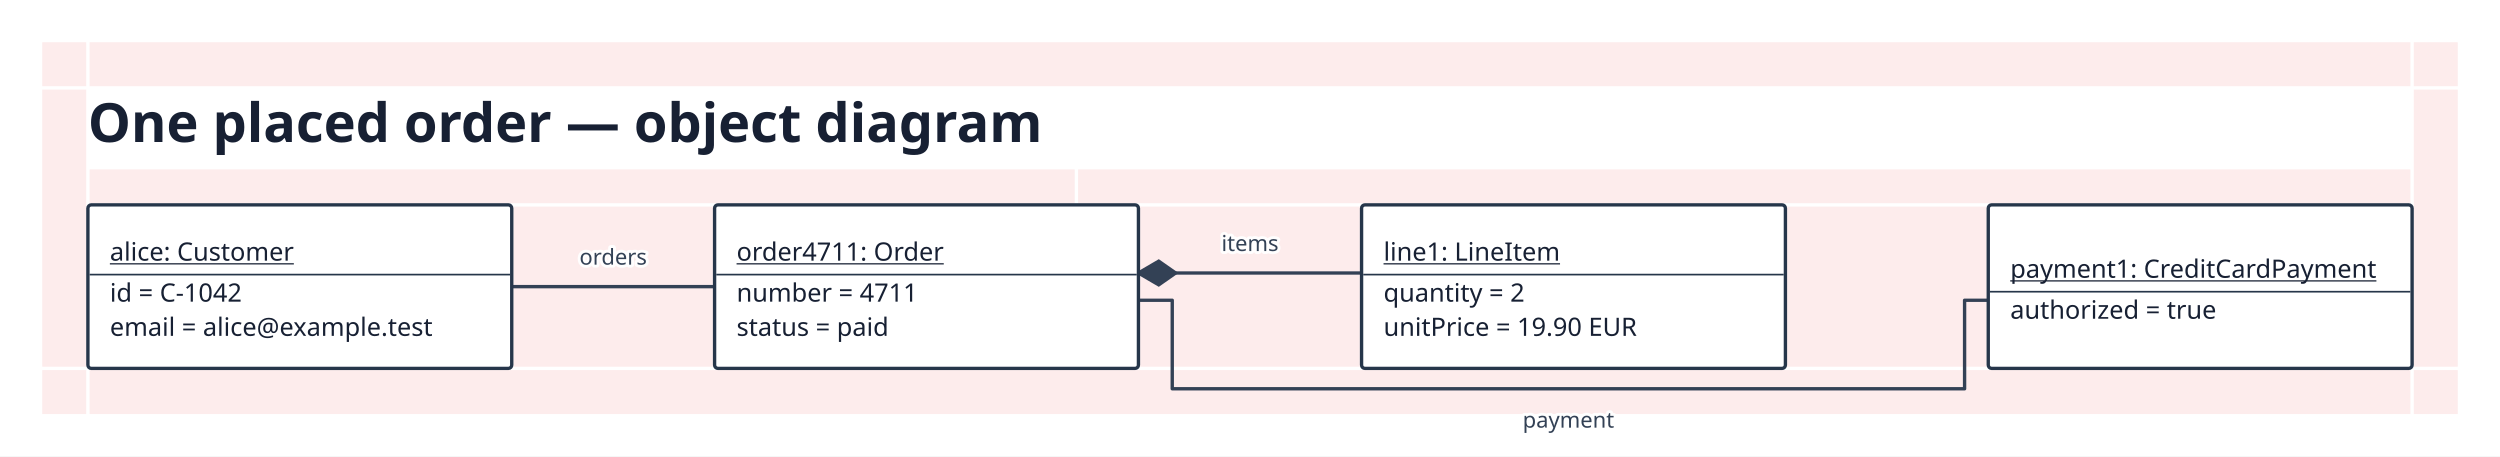
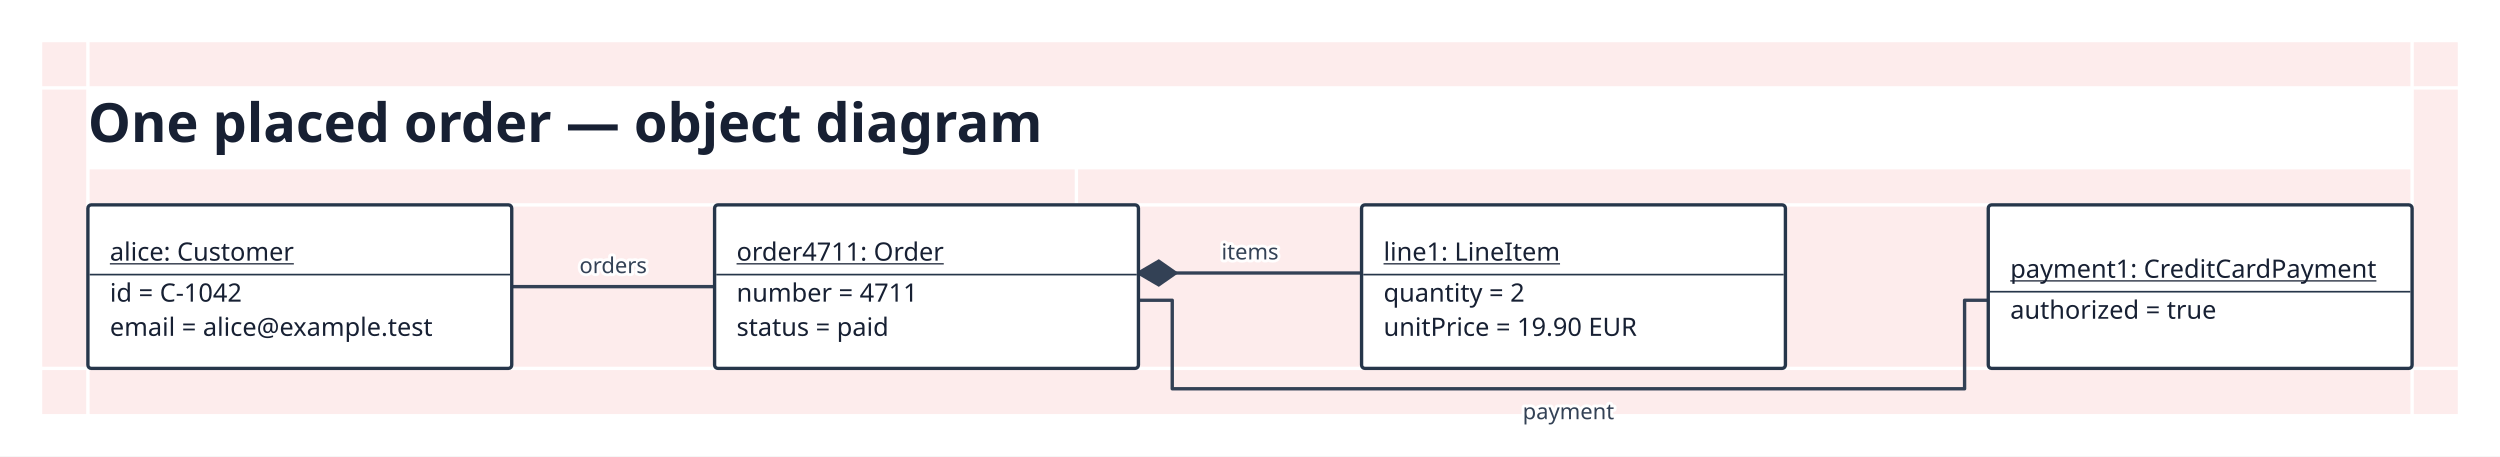
<svg xmlns="http://www.w3.org/2000/svg" width="1479" height="270" viewBox="0 0 1479 270" role="img" aria-label="uml-object-example">
  <rect width="100%" height="100%" fill="#ffffff" />
  <g id="boundaries" />
  <g id="routing-regions">
    <rect data-routing-region="mesh:padding:$root:top" data-region-kind="padding" data-materialized="false" data-authored="false" x="53" y="25" width="1373" height="26" fill="#ef4444" fill-opacity="0.1" />
    <rect data-routing-region="mesh:padding:$root:right" data-region-kind="padding" data-materialized="false" data-authored="false" x="1428" y="53" width="26" height="163.95" fill="#ef4444" fill-opacity="0.1" />
    <rect data-routing-region="mesh:padding:$root:bottom" data-region-kind="padding" data-materialized="false" data-authored="false" x="53" y="218.95" width="1373" height="26" fill="#ef4444" fill-opacity="0.1" />
    <rect data-routing-region="mesh:padding:$root:left" data-region-kind="padding" data-materialized="false" data-authored="false" x="25" y="53" width="26" height="163.95" fill="#ef4444" fill-opacity="0.1" />
    <rect data-routing-region="mesh:corner:$root:top-left" data-region-kind="corner" data-materialized="true" data-authored="false" x="25" y="25" width="26" height="26" fill="#ef4444" fill-opacity="0.1" />
    <rect data-routing-region="mesh:corner:$root:top-right" data-region-kind="corner" data-materialized="true" data-authored="false" x="1428" y="25" width="26" height="26" fill="#ef4444" fill-opacity="0.1" />
    <rect data-routing-region="mesh:corner:$root:bottom-right" data-region-kind="corner" data-materialized="true" data-authored="false" x="1428" y="218.95" width="26" height="26" fill="#ef4444" fill-opacity="0.1" />
    <rect data-routing-region="mesh:corner:$root:bottom-left" data-region-kind="corner" data-materialized="true" data-authored="false" x="25" y="218.95" width="26" height="26" fill="#ef4444" fill-opacity="0.1" />
    <rect data-routing-region="mesh:gap:$root:0" data-region-kind="gap" data-materialized="false" data-authored="false" x="53" y="100.2" width="582.8" height="20" fill="#ef4444" fill-opacity="0.1" />
    <rect data-routing-region="mesh:gap:$root:0:access-0" data-region-kind="gap" data-materialized="false" data-authored="false" x="637.8" y="100.2" width="788.2" height="20" fill="#ef4444" fill-opacity="0.1" />
    <rect data-routing-region="mesh:gap:instances:0" data-region-kind="gap" data-materialized="true" data-authored="false" x="303.75" y="122.2" width="118" height="94.75" fill="#ef4444" fill-opacity="0.1" />
    <rect data-routing-region="mesh:gap:instances:1" data-region-kind="gap" data-materialized="true" data-authored="false" x="674.5" y="122.2" width="130" height="94.75" fill="#ef4444" fill-opacity="0.1" />
    <rect data-routing-region="mesh:gap:instances:2" data-region-kind="gap" data-materialized="true" data-authored="false" x="1057.25" y="122.2" width="118" height="94.75" fill="#ef4444" fill-opacity="0.1" />
  </g>
  <g id="sharing-debug" />
  <g id="corridor-dividers" />
  <g id="lines">
    <g data-line="alice-order">
      <polyline points="302.75,169.575 422.75,169.575" fill="none" stroke="#334155" stroke-width="2" stroke-linejoin="round" stroke-linecap="round" />
    </g>
    <g data-line="order-line">
      <polyline points="673.5,161.512 805.5,161.512" fill="none" stroke="#334155" stroke-width="2" stroke-linejoin="round" stroke-linecap="round" />
      <polygon points="673.5,161.512 685.5,154.512 695.5,161.512 685.5,168.512" fill="#334155" stroke="#334155" stroke-width="2" />
    </g>
    <g data-line="order-payment">
      <polyline points="673.5,177.637 693.5,177.637 693.5,230 1162.25,230 1162.25,177.637 1176.25,177.637" fill="none" stroke="#334155" stroke-width="2" stroke-linejoin="round" stroke-linecap="round" />
    </g>
  </g>
  <g id="objects">
    <rect x="52" y="121.2" width="250.75" height="96.75" rx="2" fill="#ffffff" stroke="#26364a" stroke-width="2" />
    <rect x="422.75" y="121.2" width="250.75" height="96.75" rx="2" fill="#ffffff" stroke="#26364a" stroke-width="2" />
    <rect x="805.5" y="121.2" width="250.75" height="96.75" rx="2" fill="#ffffff" stroke="#26364a" stroke-width="2" />
    <rect x="1176.25" y="121.2" width="250.75" height="96.75" rx="2" fill="#ffffff" stroke="#26364a" stroke-width="2" />
  </g>
  <g id="ports" />
  <g id="text">
    <text x="52" y="84" text-anchor="start" fill="#172033" font-family="ui-rounded, 'Comic Sans MS', sans-serif" font-size="32" font-weight="700">One placed order — object diagram</text>
    <text x="65" y="154.2" text-anchor="start" fill="#172033" font-family="ui-rounded, 'Comic Sans MS', sans-serif" font-size="15" font-weight="450" text-decoration="underline">alice: Customer</text>
    <path d="M 53 162.45 H 301.75" stroke="#26364a" stroke-width="1" />
    <text x="65" y="178.45" text-anchor="start" fill="#172033" font-family="ui-rounded, 'Comic Sans MS', sans-serif" font-size="15" font-weight="450">id = C-1042</text>
    <text x="65" y="198.7" text-anchor="start" fill="#172033" font-family="ui-rounded, 'Comic Sans MS', sans-serif" font-size="15" font-weight="450">email = alice@example.test</text>
    <text x="435.75" y="154.2" text-anchor="start" fill="#172033" font-family="ui-rounded, 'Comic Sans MS', sans-serif" font-size="15" font-weight="450" text-decoration="underline">order4711: Order</text>
    <path d="M 423.75 162.45 H 672.5" stroke="#26364a" stroke-width="1" />
    <text x="435.75" y="178.45" text-anchor="start" fill="#172033" font-family="ui-rounded, 'Comic Sans MS', sans-serif" font-size="15" font-weight="450">number = 4711</text>
    <text x="435.75" y="198.7" text-anchor="start" fill="#172033" font-family="ui-rounded, 'Comic Sans MS', sans-serif" font-size="15" font-weight="450">status = paid</text>
    <text x="818.5" y="154.2" text-anchor="start" fill="#172033" font-family="ui-rounded, 'Comic Sans MS', sans-serif" font-size="15" font-weight="450" text-decoration="underline">line1: LineItem</text>
    <path d="M 806.5 162.45 H 1055.25" stroke="#26364a" stroke-width="1" />
    <text x="818.5" y="178.45" text-anchor="start" fill="#172033" font-family="ui-rounded, 'Comic Sans MS', sans-serif" font-size="15" font-weight="450">quantity = 2</text>
    <text x="818.5" y="198.7" text-anchor="start" fill="#172033" font-family="ui-rounded, 'Comic Sans MS', sans-serif" font-size="15" font-weight="450">unitPrice = 19.90 EUR</text>
    <text x="1189.25" y="164.325" text-anchor="start" fill="#172033" font-family="ui-rounded, 'Comic Sans MS', sans-serif" font-size="15" font-weight="450" text-decoration="underline">payment1: CreditCardPayment</text>
    <path d="M 1177.25 172.575 H 1426" stroke="#26364a" stroke-width="1" />
    <text x="1189.25" y="188.575" text-anchor="start" fill="#172033" font-family="ui-rounded, 'Comic Sans MS', sans-serif" font-size="15" font-weight="450">authorized = true</text>
    <g data-line-label="alice-order">
-       <text x="362.75" y="156.575" text-anchor="middle" font-family="ui-rounded, sans-serif" font-size="13" fill="#334155" stroke="#ffffff" stroke-opacity=".92" stroke-width="3.5" stroke-linejoin="round" paint-order="stroke fill">orders</text>
+       <text x="362.75" y="161.575" text-anchor="middle" font-family="ui-rounded, sans-serif" font-size="13" fill="#334155" stroke="#ffffff" stroke-opacity=".92" stroke-width="3.5" stroke-linejoin="round" paint-order="stroke fill">orders</text>
    </g>
    <g data-line-label="order-line">
-       <text x="739.5" y="148.512" text-anchor="middle" font-family="ui-rounded, sans-serif" font-size="13" fill="#334155" stroke="#ffffff" stroke-opacity=".92" stroke-width="3.5" stroke-linejoin="round" paint-order="stroke fill">items</text>
+       <text x="739.5" y="153.512" text-anchor="middle" font-family="ui-rounded, sans-serif" font-size="13" fill="#334155" stroke="#ffffff" stroke-opacity=".92" stroke-width="3.5" stroke-linejoin="round" paint-order="stroke fill">items</text>
    </g>
    <g data-line-label="order-payment">
-       <text x="927.875" y="253" text-anchor="middle" font-family="ui-rounded, sans-serif" font-size="13" fill="#334155" stroke="#ffffff" stroke-opacity=".92" stroke-width="3.5" stroke-linejoin="round" paint-order="stroke fill">payment</text>
+       <text x="927.875" y="248" text-anchor="middle" font-family="ui-rounded, sans-serif" font-size="13" fill="#334155" stroke="#ffffff" stroke-opacity=".92" stroke-width="3.5" stroke-linejoin="round" paint-order="stroke fill">payment</text>
    </g>
  </g>
</svg>
